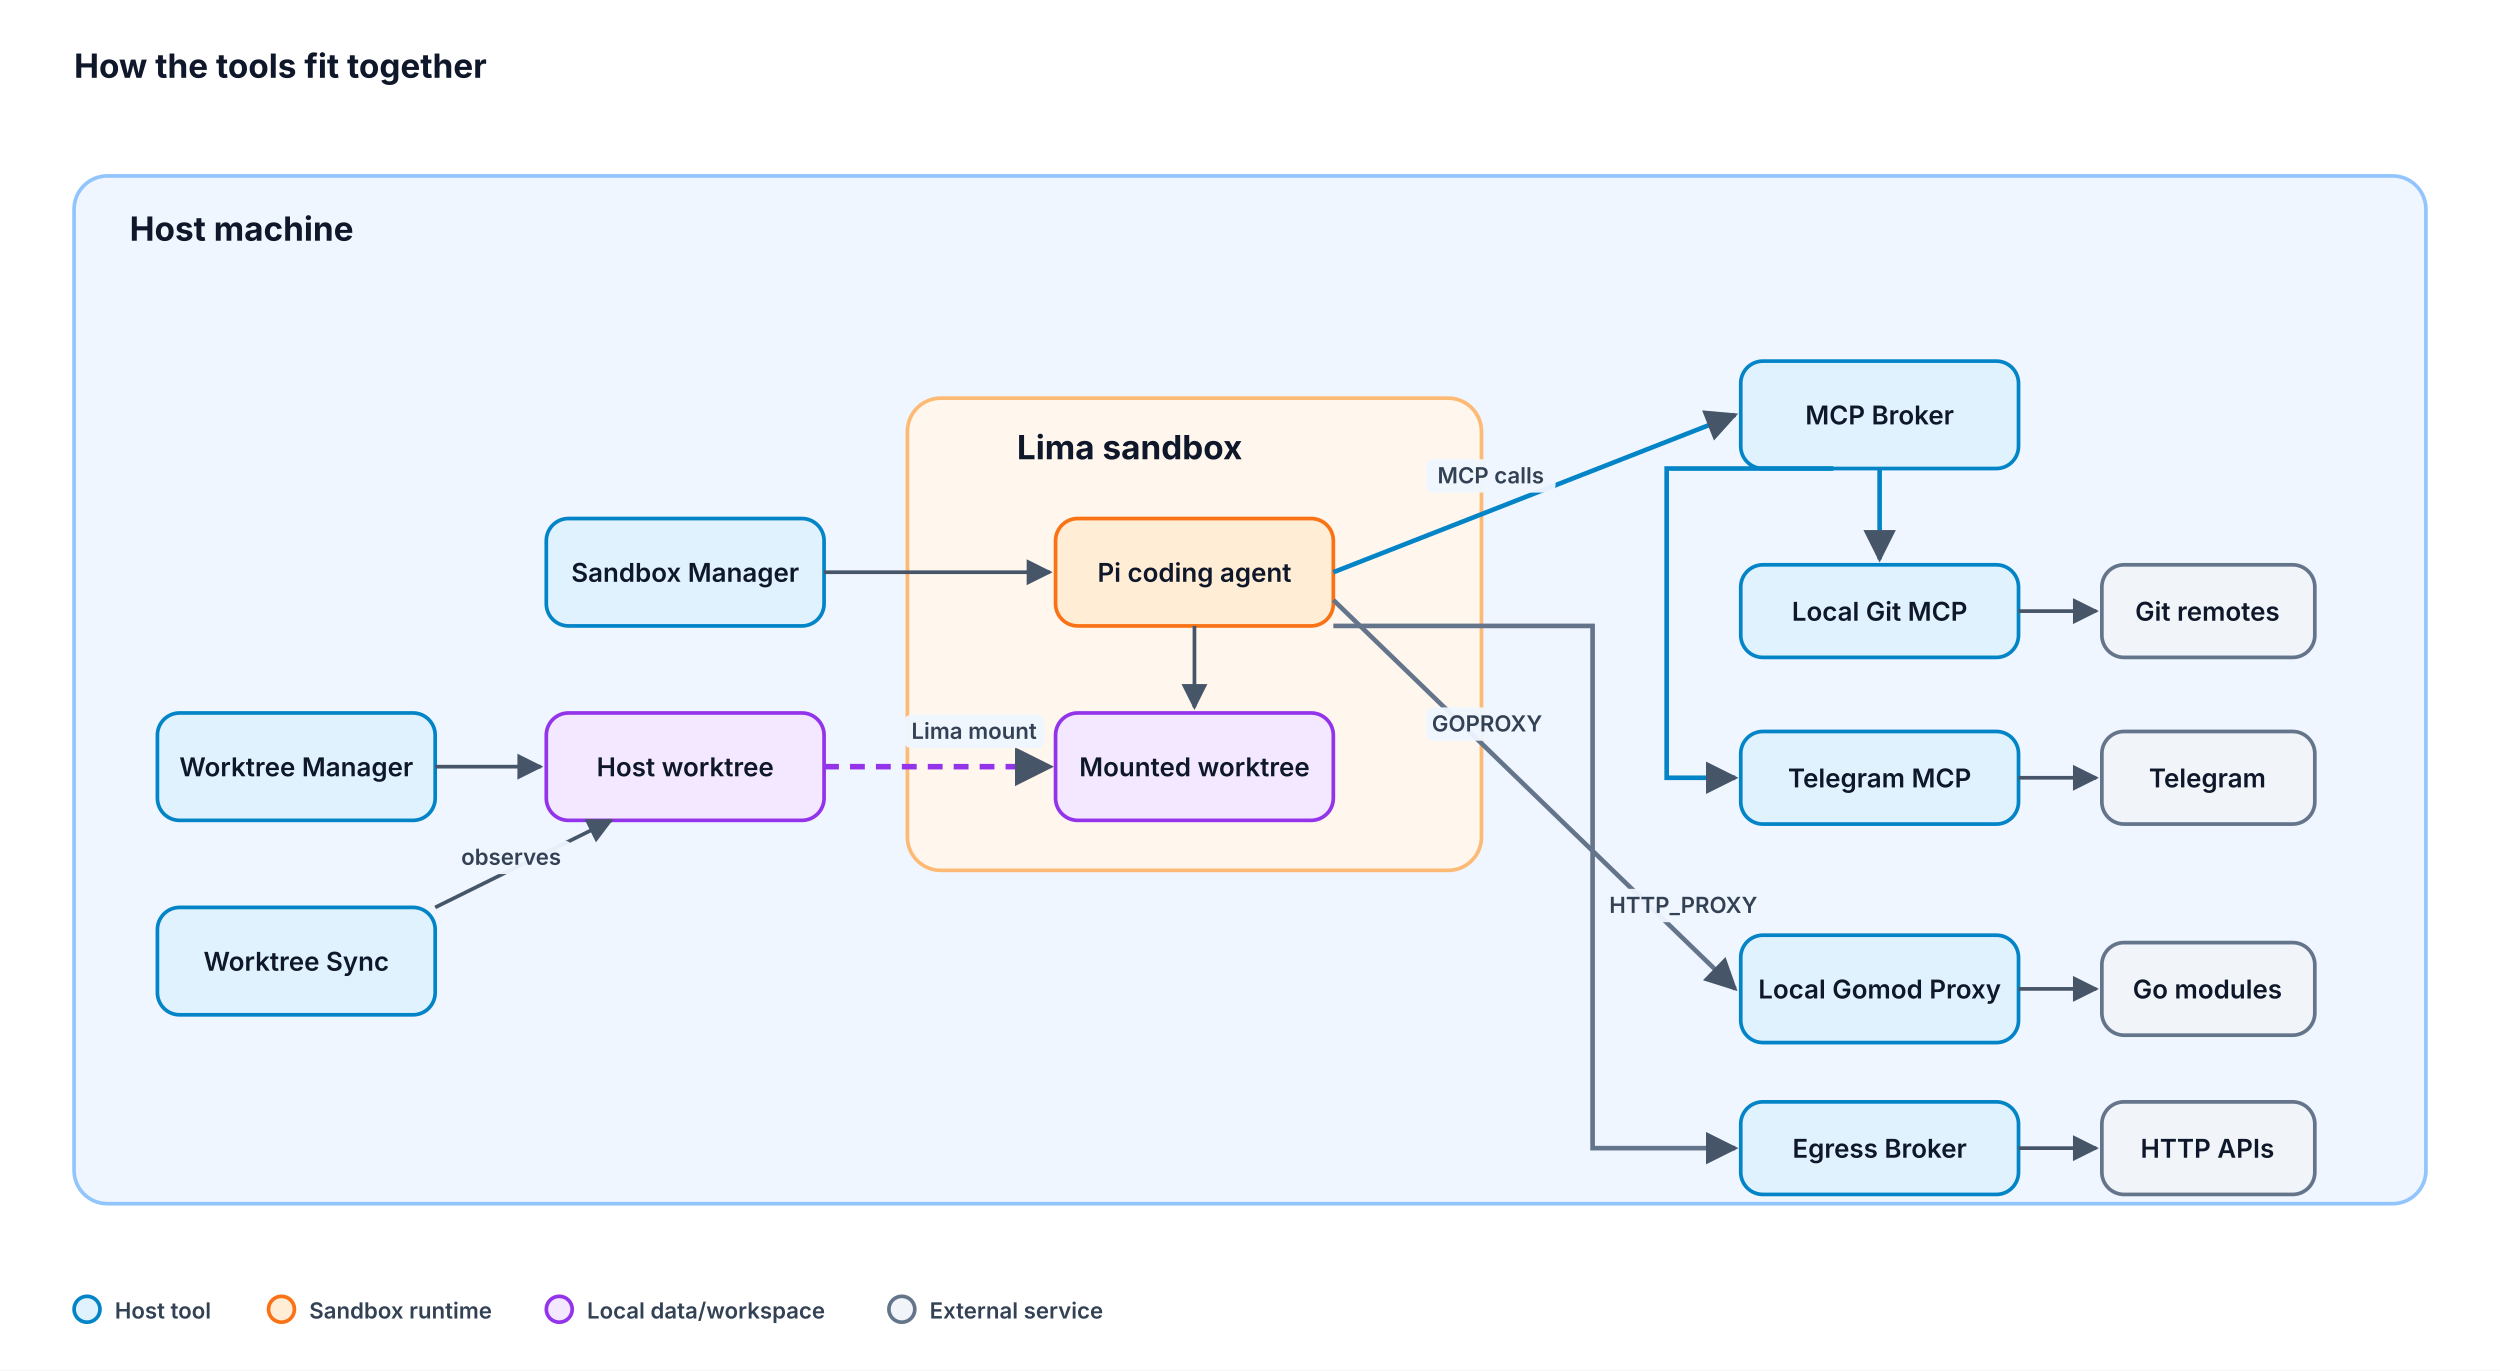
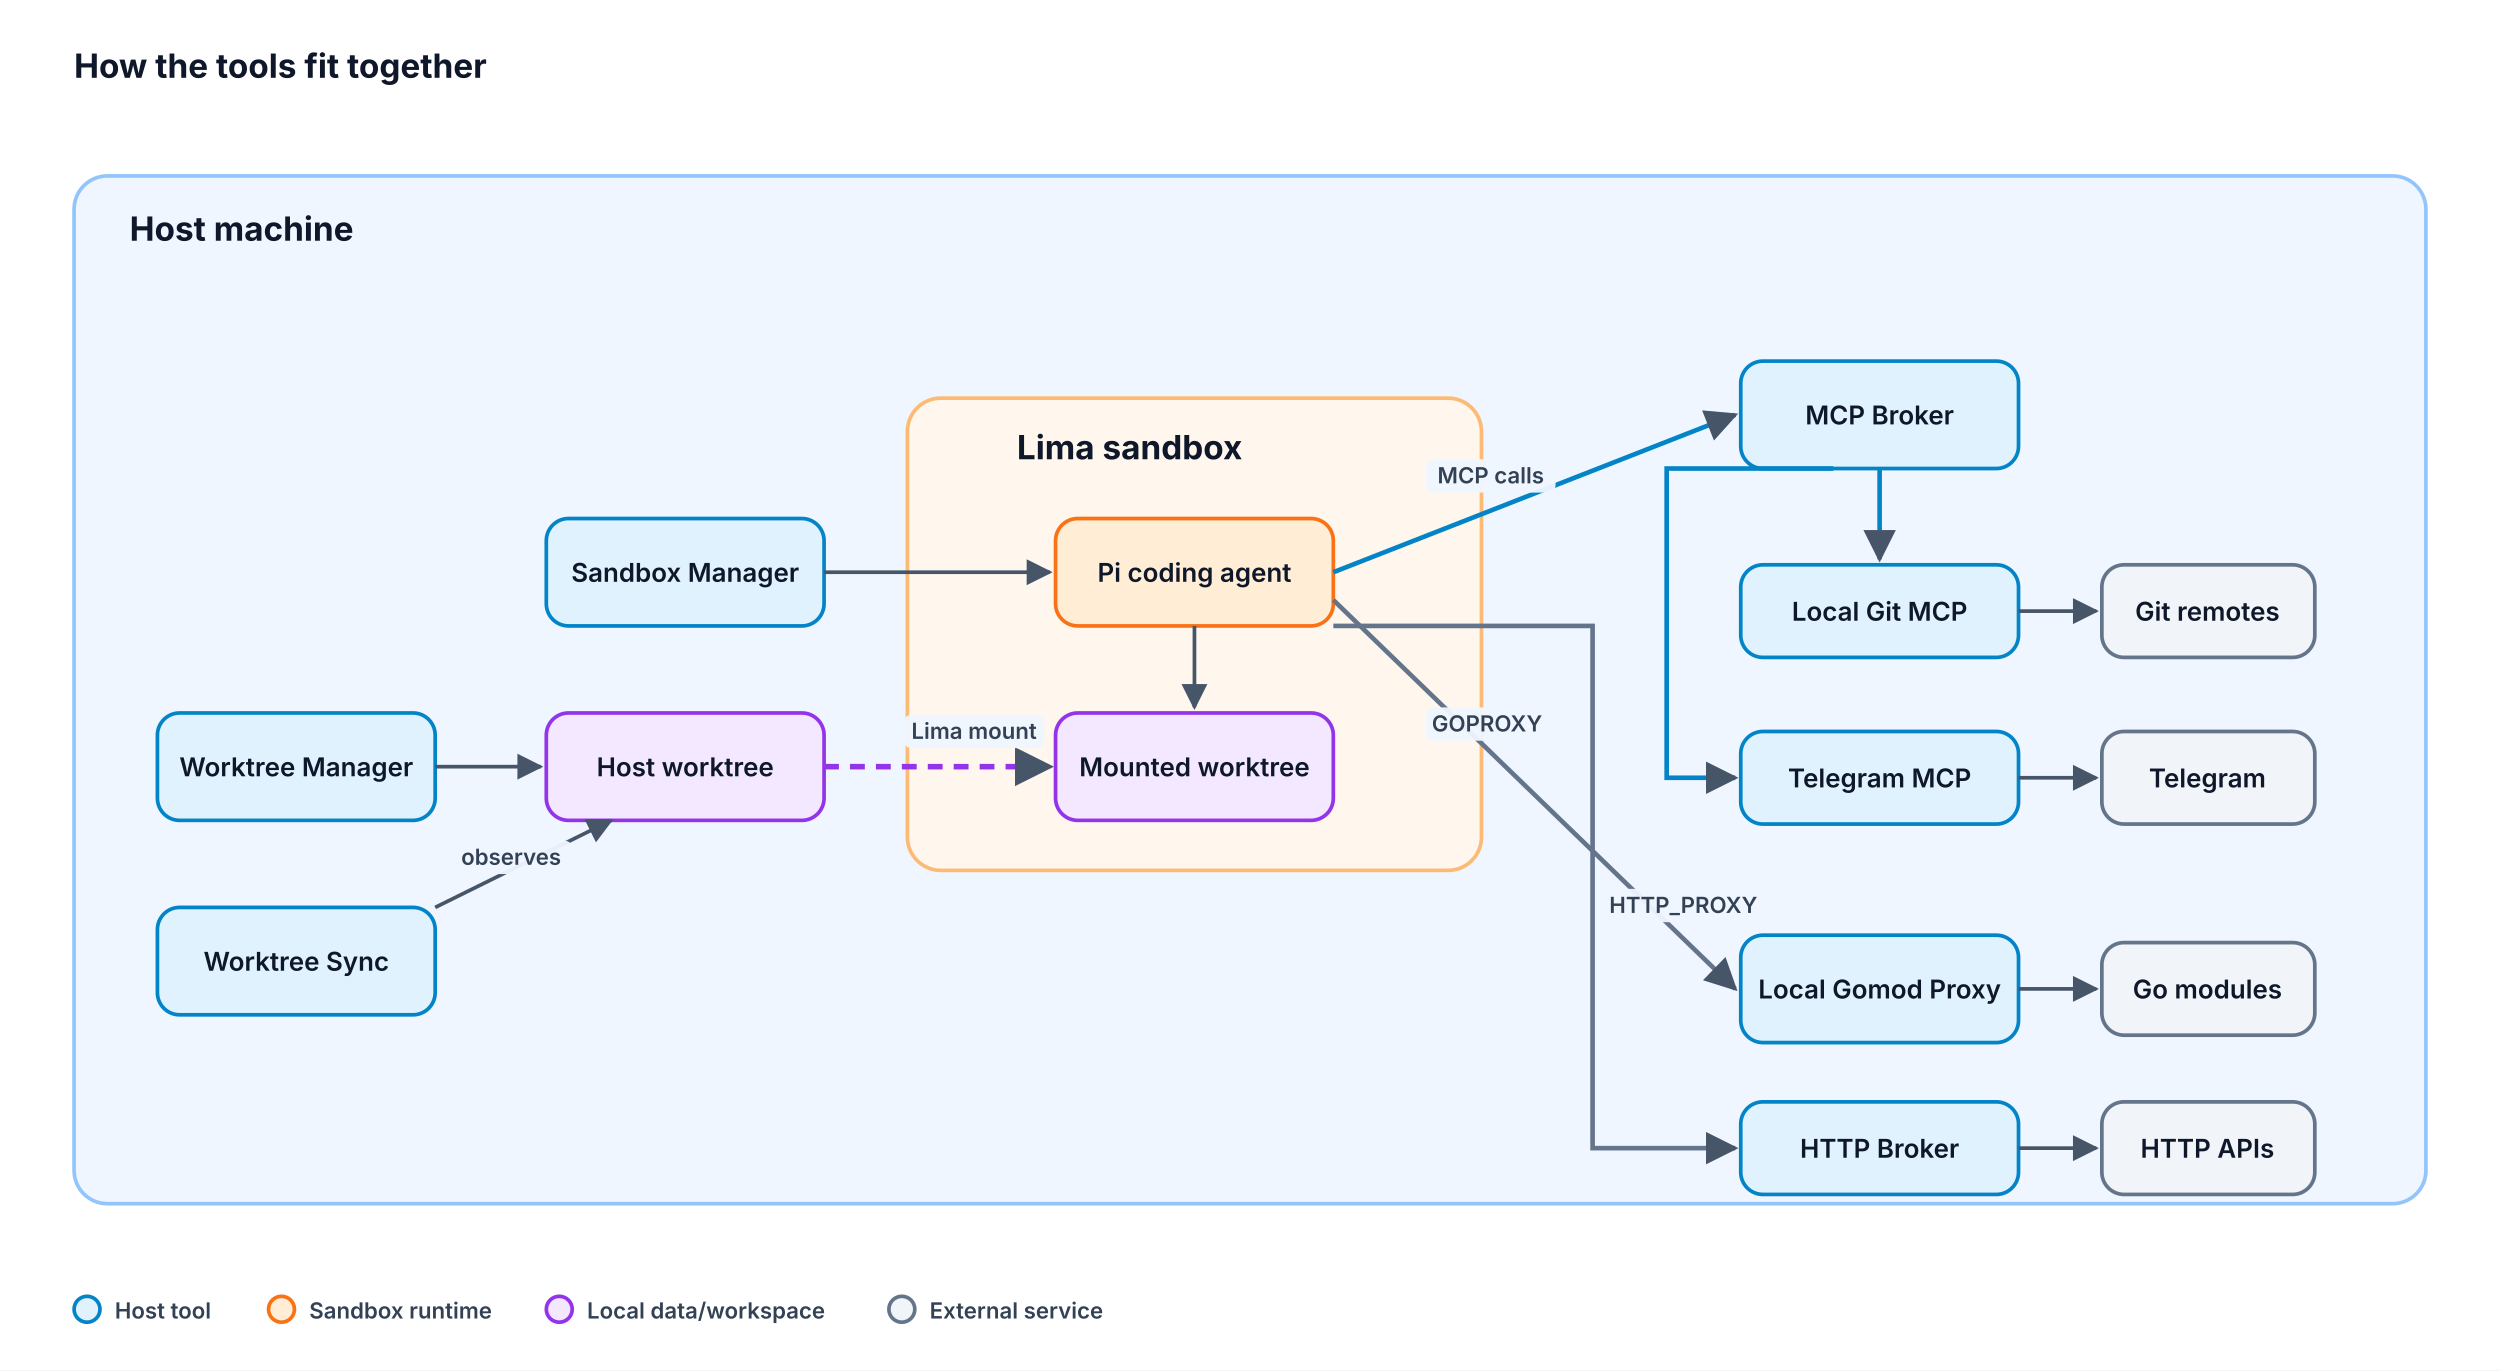
<svg xmlns="http://www.w3.org/2000/svg" width="1350" height="740" viewBox="0 0 1350 740" role="img" aria-labelledby="title desc">
  <defs>
    <marker id="arrow" viewBox="0 0 10 10" refX="9" refY="5" markerWidth="7" markerHeight="7" orient="auto-start-reverse">
      <path d="M 0 0 L 10 5 L 0 10 z" fill="#475569" />
    </marker>
    <style>
      .canvas { fill: #ffffff; }
      .group { stroke-width: 2; rx: 18; }
      .host { fill: #eff6ff; stroke: #93c5fd; }
      .sandbox { fill: #fff7ed; stroke: #fdba74; }
      .node { stroke-width: 2; rx: 12; }
      .host-node { fill: #e0f2fe; stroke: #0284c7; }
      .sandbox-node { fill: #ffedd5; stroke: #f97316; }
      .workspace-node { fill: #f3e8ff; stroke: #9333ea; }
      .external-node { fill: #f1f5f9; stroke: #64748b; }
      .title { font: 700 18px system-ui, -apple-system, BlinkMacSystemFont, "Segoe UI", sans-serif; fill: #0f172a; }
      .label { font: 600 14px system-ui, -apple-system, BlinkMacSystemFont, "Segoe UI", sans-serif; fill: #0f172a; text-anchor: middle; dominant-baseline: middle; }
      .small { font: 500 12px system-ui, -apple-system, BlinkMacSystemFont, "Segoe UI", sans-serif; fill: #475569; text-anchor: middle; dominant-baseline: middle; }
      .edge { fill: none; stroke: #475569; stroke-width: 2; marker-end: url(#arrow); }
      .mcp { fill: none; stroke: #0284c7; stroke-width: 2.5; marker-end: url(#arrow); }
      .proxy { fill: none; stroke: #64748b; stroke-width: 2.5; marker-end: url(#arrow); }
      .mount { fill: none; stroke: #9333ea; stroke-width: 3; stroke-dasharray: 8 6; marker-end: url(#arrow); }
      .edge-label { font: 600 12px system-ui, -apple-system, BlinkMacSystemFont, "Segoe UI", sans-serif; fill: #334155; text-anchor: middle; }
      .label-bg { fill: #eff6ff; opacity: 0.95; rx: 4; }
      .legend-text { font: 600 12px system-ui, -apple-system, BlinkMacSystemFont, "Segoe UI", sans-serif; fill: #334155; }
    </style>
  </defs>
  <rect class="canvas" width="1350" height="740" />
  <text class="title" x="40" y="42">How the tools fit together</text>
  <rect class="group host" x="40" y="95" width="1270" height="555" />
  <text class="title" x="70" y="130">Host machine</text>
  <g transform="translate(0 -80)">
    <rect class="group sandbox" x="490" y="295" width="310" height="255" />
    <text class="title" x="610" y="328" text-anchor="middle">Lima sandbox</text>
    <rect class="node host-node" x="85" y="465" width="150" height="58" />
    <text class="label" x="160" y="494">Worktree Manager</text>
    <rect class="node host-node" x="85" y="570" width="150" height="58" />
    <text class="label" x="160" y="599">Worktree Sync</text>
    <rect class="node host-node" x="295" y="360" width="150" height="58" />
    <text class="label" x="370" y="389">Sandbox Manager</text>
    <rect class="node workspace-node" x="295" y="465" width="150" height="58" />
    <text class="label" x="370" y="494">Host worktree</text>
    <rect class="node sandbox-node" x="570" y="360" width="150" height="58" />
    <text class="label" x="645" y="389">Pi coding agent</text>
    <rect class="node workspace-node" x="570" y="465" width="150" height="58" />
    <text class="label" x="645" y="494">Mounted worktree</text>
    <rect class="node host-node" x="940" y="275" width="150" height="58" />
    <text class="label" x="1015" y="304">MCP Broker</text>
    <rect class="node host-node" x="940" y="385" width="150" height="50" />
    <text class="label" x="1015" y="410">Local Git MCP</text>
    <rect class="node host-node" x="940" y="475" width="150" height="50" />
    <text class="label" x="1015" y="500">Telegram MCP</text>
    <rect class="node host-node" x="940" y="585" width="150" height="58" />
    <text class="label" x="1015" y="614">Local Gomod Proxy</text>
    <rect class="node external-node" x="1135" y="385" width="115" height="50" />
    <text class="label" x="1192" y="410">Git remotes</text>
    <rect class="node external-node" x="1135" y="475" width="115" height="50" />
    <text class="label" x="1192" y="500">Telegram</text>
    <rect class="node external-node" x="1135" y="589" width="115" height="50" />
    <text class="label" x="1192" y="614">Go modules</text>
    <rect class="node host-node" x="940" y="675" width="150" height="50" />
-     <text class="label" x="1015" y="700">Egress Broker</text>
+     <text class="label" x="1015" y="700">HTTP Broker</text>
    <rect class="node external-node" x="1135" y="675" width="115" height="50" />
    <text class="label" x="1192" y="700">HTTP APIs</text>
    <path class="edge" d="M1090 700 L1132 700" />
    <path class="edge" d="M235 494 L292 494" />
    <path class="edge" d="M235 570 L330 523" />
    <rect class="label-bg" x="244" y="534" width="65" height="18" />
    <text class="edge-label" x="276" y="547">observes</text>
    <path class="edge" d="M445 389 L567 389" />
    <path class="mount" d="M445 494 L567 494" />
    <rect class="label-bg" x="488" y="466" width="76" height="18" />
    <text class="edge-label" x="526" y="479">Lima mount</text>
    <path class="edge" d="M645 418 L645 462" />
    <path class="mcp" d="M720 389 L937 304" />
    <rect class="label-bg" x="770" y="328" width="70" height="18" />
    <text class="edge-label" x="805" y="341">MCP calls</text>
    <path class="mcp" d="M1015 333 L1015 382" />
    <path class="mcp" d="M990 333 L900 333 L900 500 L937 500" />
    <path class="proxy" d="M720 404 L937 614" />
    <rect class="label-bg" x="770" y="462" width="66" height="18" />
    <text class="edge-label" x="803" y="475">GOPROXY</text>
    <path class="proxy" d="M720 418 L860 418 L860 700 L937 700" />
    <rect class="label-bg" x="868" y="560" width="82" height="18" />
    <text class="edge-label" x="909" y="573">HTTP_PROXY</text>
    <path class="edge" d="M1090 410 L1132 410" />
    <path class="edge" d="M1090 500 L1132 500" />
    <path class="edge" d="M1090 614 L1132 614" />
  </g>
  <rect class="node host-node" x="40" y="700" width="14" height="14" />
  <text class="legend-text" x="62" y="712">Host tool</text>
  <rect class="node sandbox-node" x="145" y="700" width="14" height="14" />
  <text class="legend-text" x="167" y="712">Sandbox runtime</text>
  <rect class="node workspace-node" x="295" y="700" width="14" height="14" />
  <text class="legend-text" x="317" y="712">Local data/workspace</text>
  <rect class="node external-node" x="480" y="700" width="14" height="14" />
  <text class="legend-text" x="502" y="712">External service</text>
</svg>
